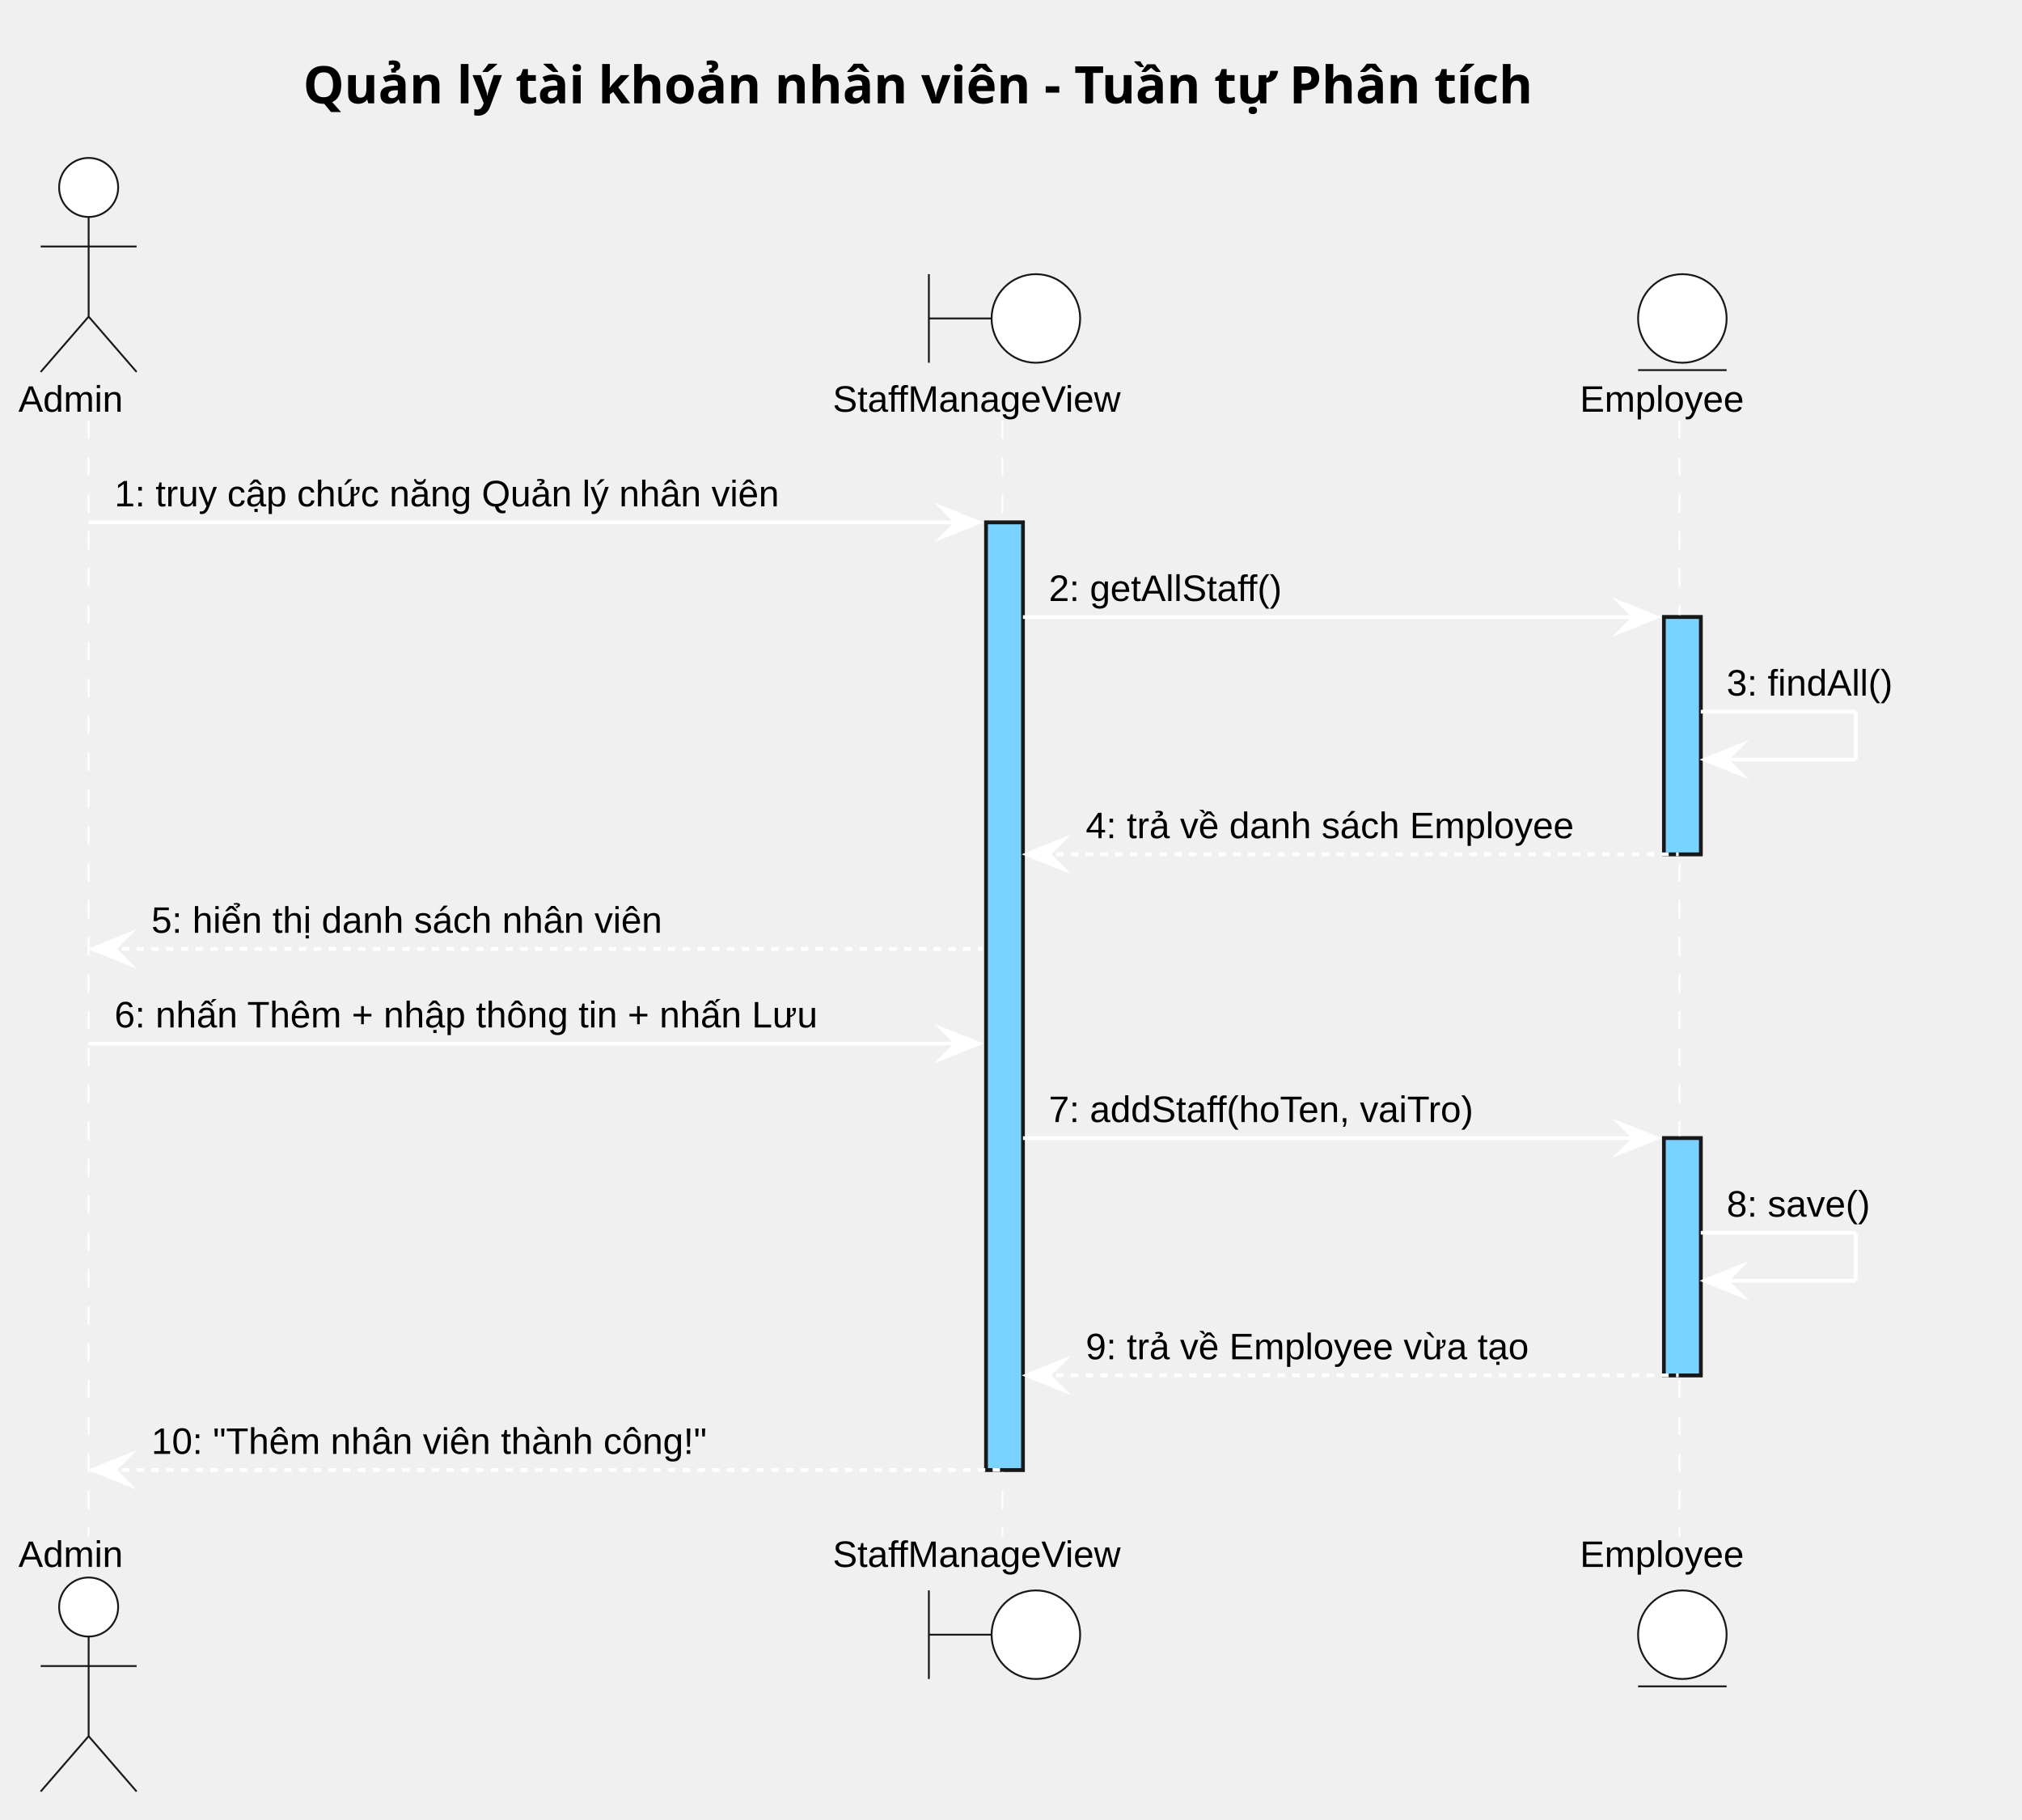
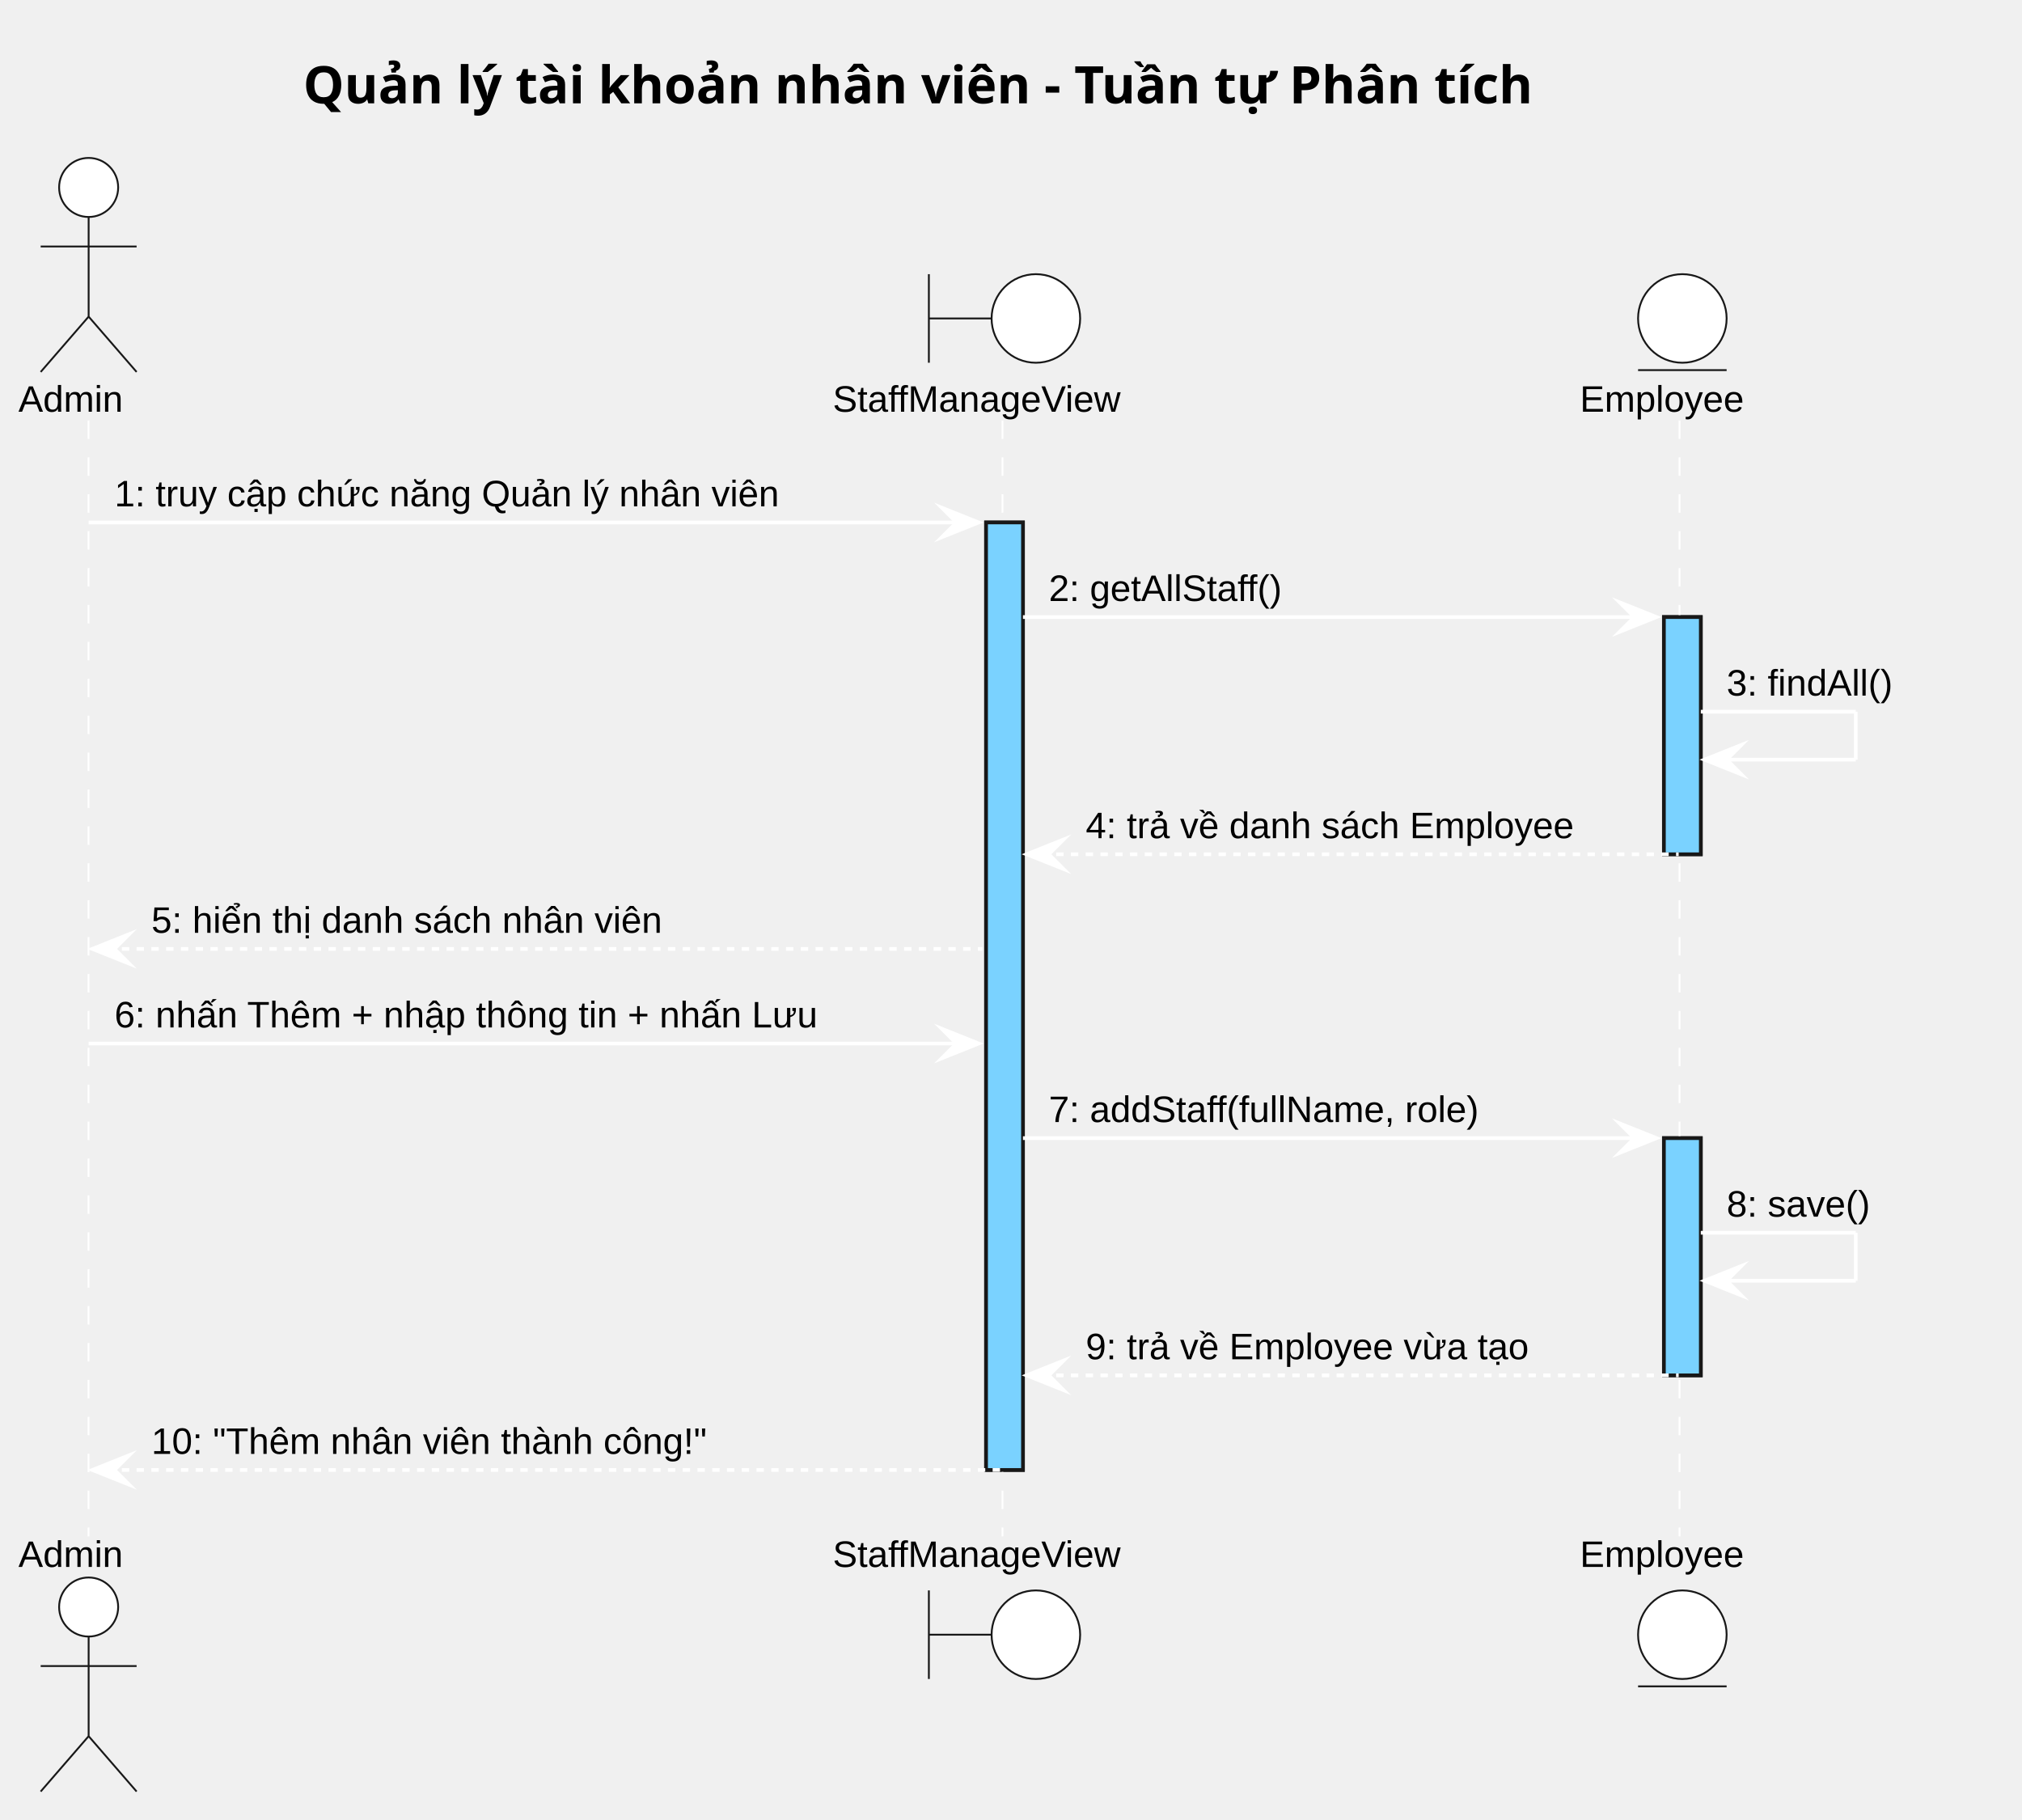
<svg xmlns="http://www.w3.org/2000/svg" contentStyleType="text/css" data-diagram-type="SEQUENCE" height="493px" preserveAspectRatio="none" style="width:548px;height:493px;background:#FFFFFF;" version="1.1" viewBox="0 0 548 493" width="548px" zoomAndPan="magnify">
  <defs />
  <g>
    <g class="title" data-source-line="22">
      <text fill="#000000" font-family="sans-serif" font-size="14" font-weight="700" lengthAdjust="spacing" textLength="376.728" x="82.157" y="27.995">Quản lý tài khoản nhân viên - Tuần tự Phân tích</text>
    </g>
    <g>
      <rect fill="#7AD2FF" height="256.766" style="stroke:#181818;stroke-width:1;" width="10" x="267.242" y="141.578" />
    </g>
    <g>
      <rect fill="#7AD2FF" height="64.281" style="stroke:#181818;stroke-width:1;" width="10" x="450.949" y="167.219" />
    </g>
    <g>
      <rect fill="#7AD2FF" height="64.281" style="stroke:#181818;stroke-width:1;" width="10" x="450.949" y="308.422" />
    </g>
    <g class="participant-lifeline" data-entity-uid="part1" data-qualified-name="Admin" data-source-line="24" id="part1-lifeline">
      <g>
        <rect fill="#000000" fill-opacity="0" height="302.406" width="8" x="20.023" y="113.938" />
        <line style="stroke:#FFFFFF;stroke-width:0.5;stroke-dasharray:5,5;" x1="24" x2="24" y1="113.938" y2="416.344" />
      </g>
    </g>
    <g class="participant-lifeline" data-entity-uid="part2" data-qualified-name="B1" data-source-line="25" id="part2-lifeline">
      <g>
        <rect fill="#000000" fill-opacity="0" height="302.406" width="8" x="268.242" y="113.938" />
        <line style="stroke:#FFFFFF;stroke-width:0.5;stroke-dasharray:5,5;" x1="271.687" x2="271.687" y1="113.938" y2="416.344" />
      </g>
    </g>
    <g class="participant-lifeline" data-entity-uid="part3" data-qualified-name="E1" data-source-line="26" id="part3-lifeline">
      <g>
        <rect fill="#000000" fill-opacity="0" height="302.406" width="8" x="451.949" y="113.938" />
        <line style="stroke:#FFFFFF;stroke-width:0.5;stroke-dasharray:5,5;" x1="455.185" x2="455.185" y1="113.938" y2="416.344" />
      </g>
    </g>
    <g class="participant participant-head" data-entity-uid="part1" data-qualified-name="Admin" data-source-line="24" id="part1-head">
      <text fill="#000000" font-family="Arial" font-size="10" lengthAdjust="spacing" textLength="32.046" x="5" y="111.579">Admin</text>
      <ellipse cx="24.023" cy="50.797" fill="#FFFFFF" rx="8" ry="8" style="stroke:#181818;stroke-width:0.5;" />
      <path d="M24.023,58.797 L24.023,85.797 M11.023,66.797 L37.023,66.797 M24.023,85.797 L11.023,100.797 M24.023,85.797 L37.023,100.797" fill="none" style="stroke:#181818;stroke-width:0.5;" />
    </g>
    <g class="participant participant-tail" data-entity-uid="part1" data-qualified-name="Admin" data-source-line="24" id="part1-tail">
      <text fill="#000000" font-family="Arial" font-size="10" lengthAdjust="spacing" textLength="32.046" x="5" y="424.626">Admin</text>
      <ellipse cx="24.023" cy="435.484" fill="#FFFFFF" rx="8" ry="8" style="stroke:#181818;stroke-width:0.5;" />
      <path d="M24.023,443.484 L24.023,470.484 M11.023,451.484 L37.023,451.484 M24.023,470.484 L11.023,485.484 M24.023,470.484 L37.023,485.484" fill="none" style="stroke:#181818;stroke-width:0.5;" />
    </g>
    <g class="participant participant-head" data-entity-uid="part2" data-qualified-name="B1" data-source-line="25" id="part2-head">
      <text fill="#000000" font-family="Arial" font-size="10" lengthAdjust="spacing" textLength="87.109" x="225.687" y="111.579">StaffManageView</text>
      <path d="M251.742,74.297 L251.742,98.297 M251.742,86.297 L268.742,86.297" fill="none" style="stroke:#181818;stroke-width:0.5;" />
      <ellipse cx="280.742" cy="86.297" fill="#FFFFFF" rx="12" ry="12" style="stroke:#181818;stroke-width:0.5;" />
    </g>
    <g class="participant participant-tail" data-entity-uid="part2" data-qualified-name="B1" data-source-line="25" id="part2-tail">
      <text fill="#000000" font-family="Arial" font-size="10" lengthAdjust="spacing" textLength="87.109" x="225.687" y="424.626">StaffManageView</text>
      <path d="M251.742,430.984 L251.742,454.984 M251.742,442.984 L268.742,442.984" fill="none" style="stroke:#181818;stroke-width:0.5;" />
      <ellipse cx="280.742" cy="442.984" fill="#FFFFFF" rx="12" ry="12" style="stroke:#181818;stroke-width:0.5;" />
    </g>
    <g class="participant participant-head" data-entity-uid="part3" data-qualified-name="E1" data-source-line="26" id="part3-head">
      <text fill="#000000" font-family="Arial" font-size="10" lengthAdjust="spacing" textLength="49.526" x="428.185" y="111.579">Employee</text>
      <ellipse cx="455.949" cy="86.297" fill="#FFFFFF" rx="12" ry="12" style="stroke:#181818;stroke-width:0.5;" />
      <line style="stroke:#181818;stroke-width:0.5;" x1="443.949" x2="467.949" y1="100.297" y2="100.297" />
    </g>
    <g class="participant participant-tail" data-entity-uid="part3" data-qualified-name="E1" data-source-line="26" id="part3-tail">
      <text fill="#000000" font-family="Arial" font-size="10" lengthAdjust="spacing" textLength="49.526" x="428.185" y="424.626">Employee</text>
      <ellipse cx="455.949" cy="442.984" fill="#FFFFFF" rx="12" ry="12" style="stroke:#181818;stroke-width:0.5;" />
      <line style="stroke:#181818;stroke-width:0.5;" x1="443.949" x2="467.949" y1="456.984" y2="456.984" />
    </g>
    <g>
      <rect fill="#7AD2FF" height="256.766" style="stroke:#181818;stroke-width:1;" width="10" x="267.242" y="141.578" />
    </g>
    <g>
      <rect fill="#7AD2FF" height="64.281" style="stroke:#181818;stroke-width:1;" width="10" x="450.949" y="167.219" />
    </g>
    <g>
      <rect fill="#7AD2FF" height="64.281" style="stroke:#181818;stroke-width:1;" width="10" x="450.949" y="308.422" />
    </g>
    <g class="message" data-entity-1="part1" data-entity-2="part2" data-source-line="28" id="msg1">
      <polygon fill="#FFFFFF" points="255.242,137.578,265.242,141.578,255.242,145.578,259.242,141.578" style="stroke:#FFFFFF;stroke-width:1;stroke-linejoin:miter;stroke-miterlimit:10;" />
      <line style="stroke:#FFFFFF;stroke-width:1;" x1="24.023" x2="261.242" y1="141.578" y2="141.578" />
      <text fill="#000000" font-family="Arial" font-size="10" lengthAdjust="spacing" textLength="203.945" x="31.023" y="137.22">1: truy cập chức năng Quản lý nhân viên</text>
    </g>
    <g class="message" data-entity-1="part2" data-entity-2="part3" data-source-line="30" id="msg2">
      <polygon fill="#FFFFFF" points="438.949,163.219,448.949,167.219,438.949,171.219,442.949,167.219" style="stroke:#FFFFFF;stroke-width:1;stroke-linejoin:miter;stroke-miterlimit:10;" />
      <line style="stroke:#FFFFFF;stroke-width:1;" x1="277.242" x2="444.949" y1="167.219" y2="167.219" />
      <text fill="#000000" font-family="Arial" font-size="10" lengthAdjust="spacing" textLength="72.969" x="284.242" y="162.86">2: getAllStaff()</text>
    </g>
    <g class="message" data-entity-1="part3" data-entity-2="part3" data-source-line="32" id="msg3">
      <line style="stroke:#FFFFFF;stroke-width:1;" x1="460.949" x2="502.949" y1="192.859" y2="192.859" />
      <line style="stroke:#FFFFFF;stroke-width:1;" x1="502.949" x2="502.949" y1="192.859" y2="205.859" />
      <line style="stroke:#FFFFFF;stroke-width:1;" x1="461.949" x2="502.949" y1="205.859" y2="205.859" />
      <polygon fill="#FFFFFF" points="471.949,201.859,461.949,205.859,471.949,209.859,467.949,205.859" style="stroke:#FFFFFF;stroke-width:1;stroke-linejoin:miter;stroke-miterlimit:10;" />
      <text fill="#000000" font-family="Arial" font-size="10" lengthAdjust="spacing" textLength="52.095" x="467.949" y="188.501">3: findAll()</text>
    </g>
    <g class="message" data-entity-1="part3" data-entity-2="part2" data-source-line="33" id="msg4">
      <polygon fill="#FFFFFF" points="288.242,227.5,278.242,231.5,288.242,235.5,284.242,231.5" style="stroke:#FFFFFF;stroke-width:1;stroke-linejoin:miter;stroke-miterlimit:10;" />
      <line style="stroke:#FFFFFF;stroke-width:1;stroke-dasharray:2,2;" x1="282.242" x2="454.949" y1="231.5" y2="231.5" />
      <text fill="#000000" font-family="Arial" font-size="10" lengthAdjust="spacing" textLength="149.707" x="294.242" y="227.142">4: trả về danh sách Employee</text>
    </g>
    <g class="message" data-entity-1="part2" data-entity-2="part1" data-source-line="35" id="msg5">
      <polygon fill="#FFFFFF" points="35.023,253.141,25.023,257.141,35.023,261.141,31.023,257.141" style="stroke:#FFFFFF;stroke-width:1;stroke-linejoin:miter;stroke-miterlimit:10;" />
      <line style="stroke:#FFFFFF;stroke-width:1;stroke-dasharray:2,2;" x1="29.023" x2="266.242" y1="257.141" y2="257.141" />
      <text fill="#000000" font-family="Arial" font-size="10" lengthAdjust="spacing" textLength="158.101" x="41.023" y="252.782">5: hiển thị danh sách nhân viên</text>
    </g>
    <g class="message" data-entity-1="part1" data-entity-2="part2" data-source-line="37" id="msg6">
      <polygon fill="#FFFFFF" points="255.242,278.781,265.242,282.781,255.242,286.781,259.242,282.781" style="stroke:#FFFFFF;stroke-width:1;stroke-linejoin:miter;stroke-miterlimit:10;" />
      <line style="stroke:#FFFFFF;stroke-width:1;" x1="24.023" x2="261.242" y1="282.781" y2="282.781" />
      <text fill="#000000" font-family="Arial" font-size="10" lengthAdjust="spacing" textLength="219.219" x="31.023" y="278.423">6: nhấn Thêm + nhập thông tin + nhấn Lưu</text>
    </g>
    <g class="message" data-entity-1="part2" data-entity-2="part3" data-source-line="38" id="msg7">
      <polygon fill="#FFFFFF" points="438.949,304.422,448.949,308.422,438.949,312.422,442.949,308.422" style="stroke:#FFFFFF;stroke-width:1;stroke-linejoin:miter;stroke-miterlimit:10;" />
      <line style="stroke:#FFFFFF;stroke-width:1;" x1="277.242" x2="444.949" y1="308.422" y2="308.422" />
-       <text fill="#000000" font-family="Arial" font-size="10" lengthAdjust="spacing" textLength="131.548" x="284.242" y="304.063">7: addStaff(hoTen, vaiTro)</text>
+       <text fill="#000000" font-family="Arial" font-size="10" lengthAdjust="spacing" textLength="133.408" x="284.242" y="304.063">7: addStaff(fullName, role)</text>
    </g>
    <g class="message" data-entity-1="part3" data-entity-2="part3" data-source-line="40" id="msg8">
      <line style="stroke:#FFFFFF;stroke-width:1;" x1="460.949" x2="502.949" y1="334.062" y2="334.062" />
      <line style="stroke:#FFFFFF;stroke-width:1;" x1="502.949" x2="502.949" y1="334.062" y2="347.062" />
      <line style="stroke:#FFFFFF;stroke-width:1;" x1="461.949" x2="502.949" y1="347.062" y2="347.062" />
      <polygon fill="#FFFFFF" points="471.949,343.062,461.949,347.062,471.949,351.062,467.949,347.062" style="stroke:#FFFFFF;stroke-width:1;stroke-linejoin:miter;stroke-miterlimit:10;" />
      <text fill="#000000" font-family="Arial" font-size="10" lengthAdjust="spacing" textLength="44.121" x="467.949" y="329.704">8: save()</text>
    </g>
    <g class="message" data-entity-1="part3" data-entity-2="part2" data-source-line="41" id="msg9">
      <polygon fill="#FFFFFF" points="288.242,368.703,278.242,372.703,288.242,376.703,284.242,372.703" style="stroke:#FFFFFF;stroke-width:1;stroke-linejoin:miter;stroke-miterlimit:10;" />
      <line style="stroke:#FFFFFF;stroke-width:1;stroke-dasharray:2,2;" x1="282.242" x2="454.949" y1="372.703" y2="372.703" />
      <text fill="#000000" font-family="Arial" font-size="10" lengthAdjust="spacing" textLength="135.933" x="294.242" y="368.345">9: trả về Employee vừa tạo</text>
    </g>
    <g class="message" data-entity-1="part2" data-entity-2="part1" data-source-line="43" id="msg10">
      <polygon fill="#FFFFFF" points="35.023,394.344,25.023,398.344,35.023,402.344,31.023,398.344" style="stroke:#FFFFFF;stroke-width:1;stroke-linejoin:miter;stroke-miterlimit:10;" />
      <line style="stroke:#FFFFFF;stroke-width:1;stroke-dasharray:2,2;" x1="29.023" x2="271.242" y1="398.344" y2="398.344" />
      <text fill="#000000" font-family="Arial" font-size="10" lengthAdjust="spacing" textLength="173.227" x="41.023" y="393.985">10: "Thêm nhân viên thành công!"</text>
    </g>
  </g>
</svg>
